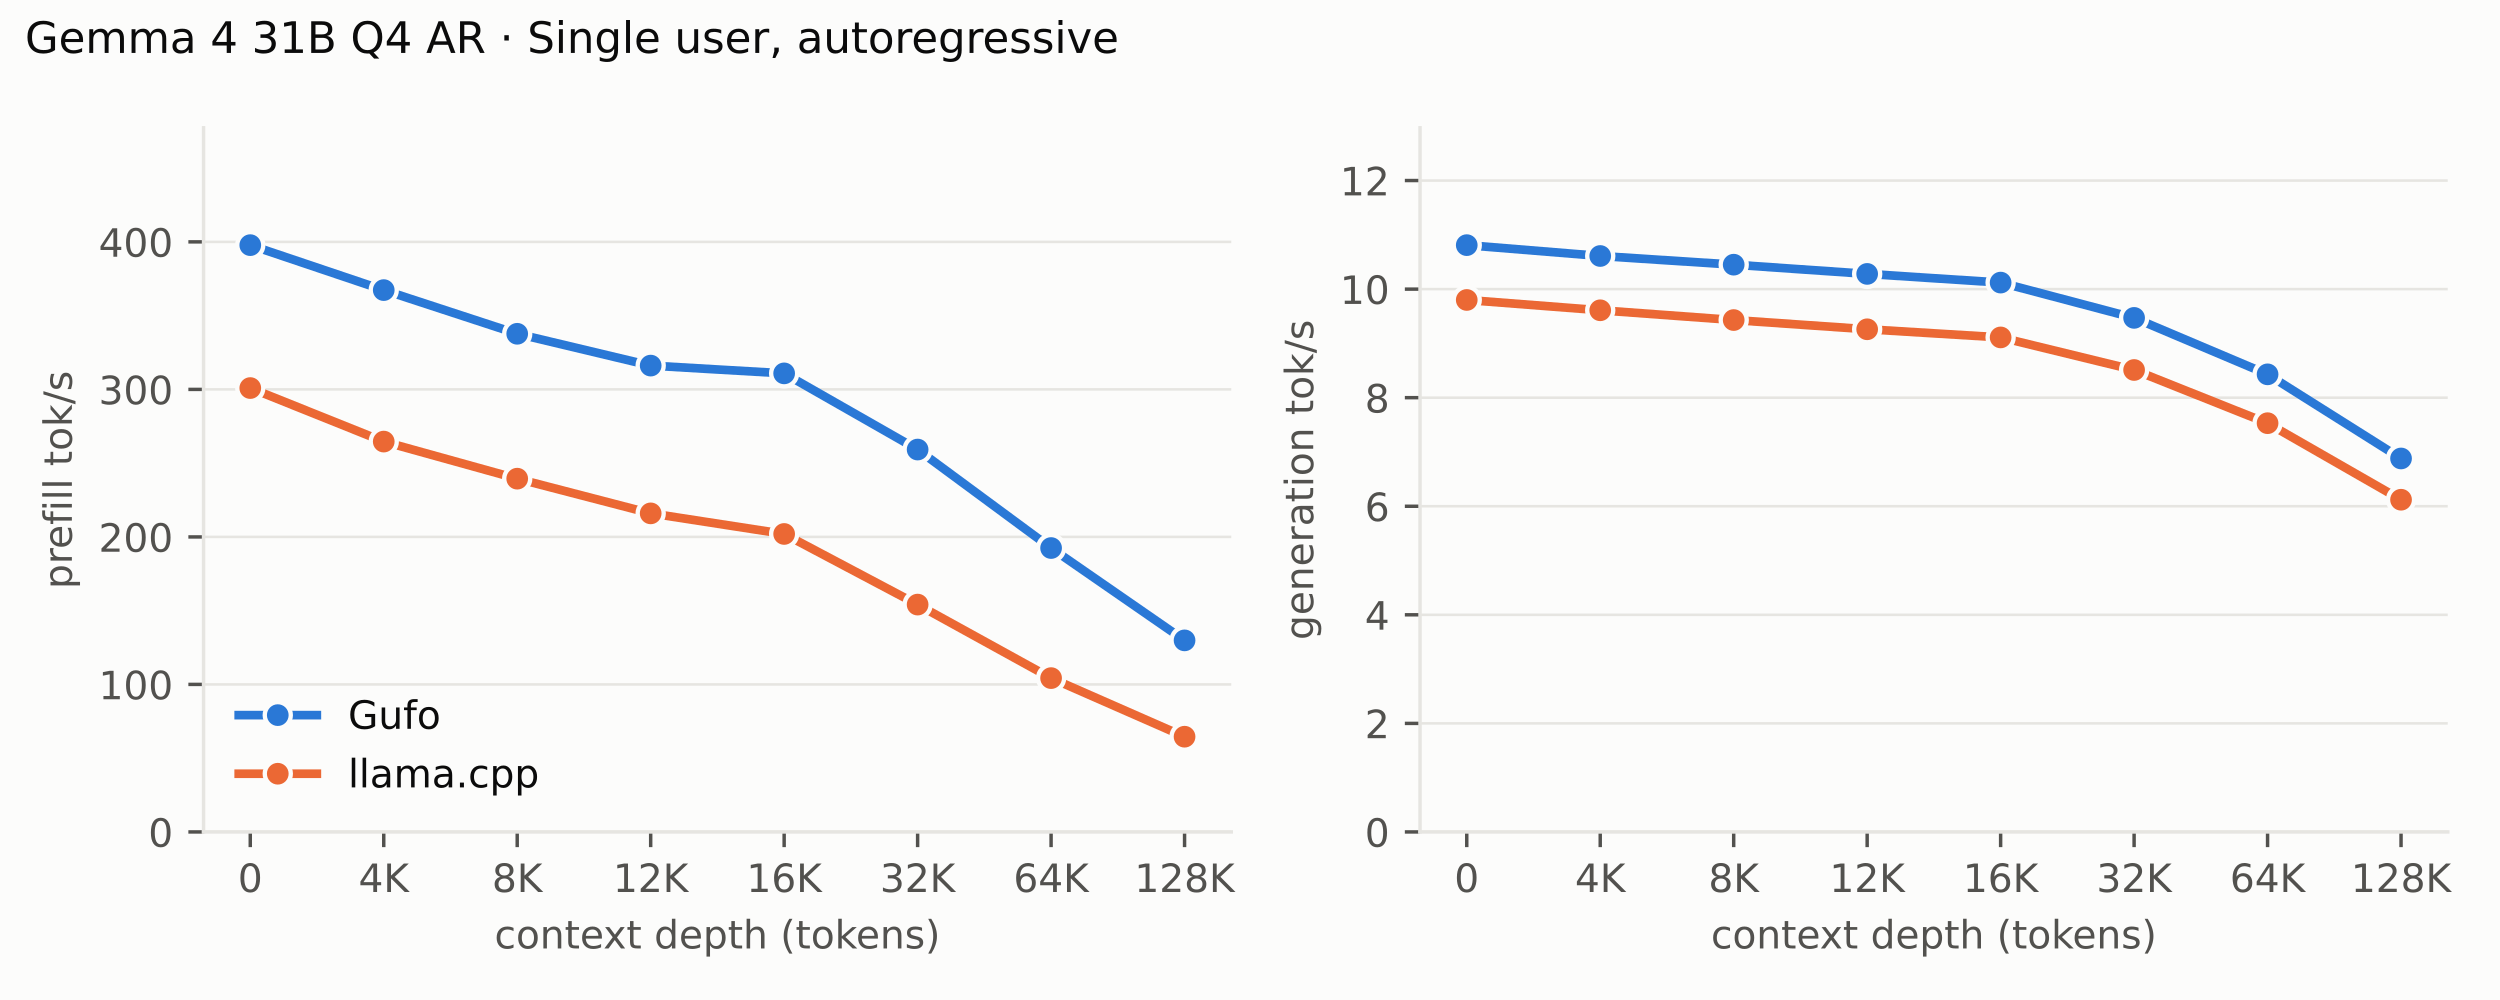
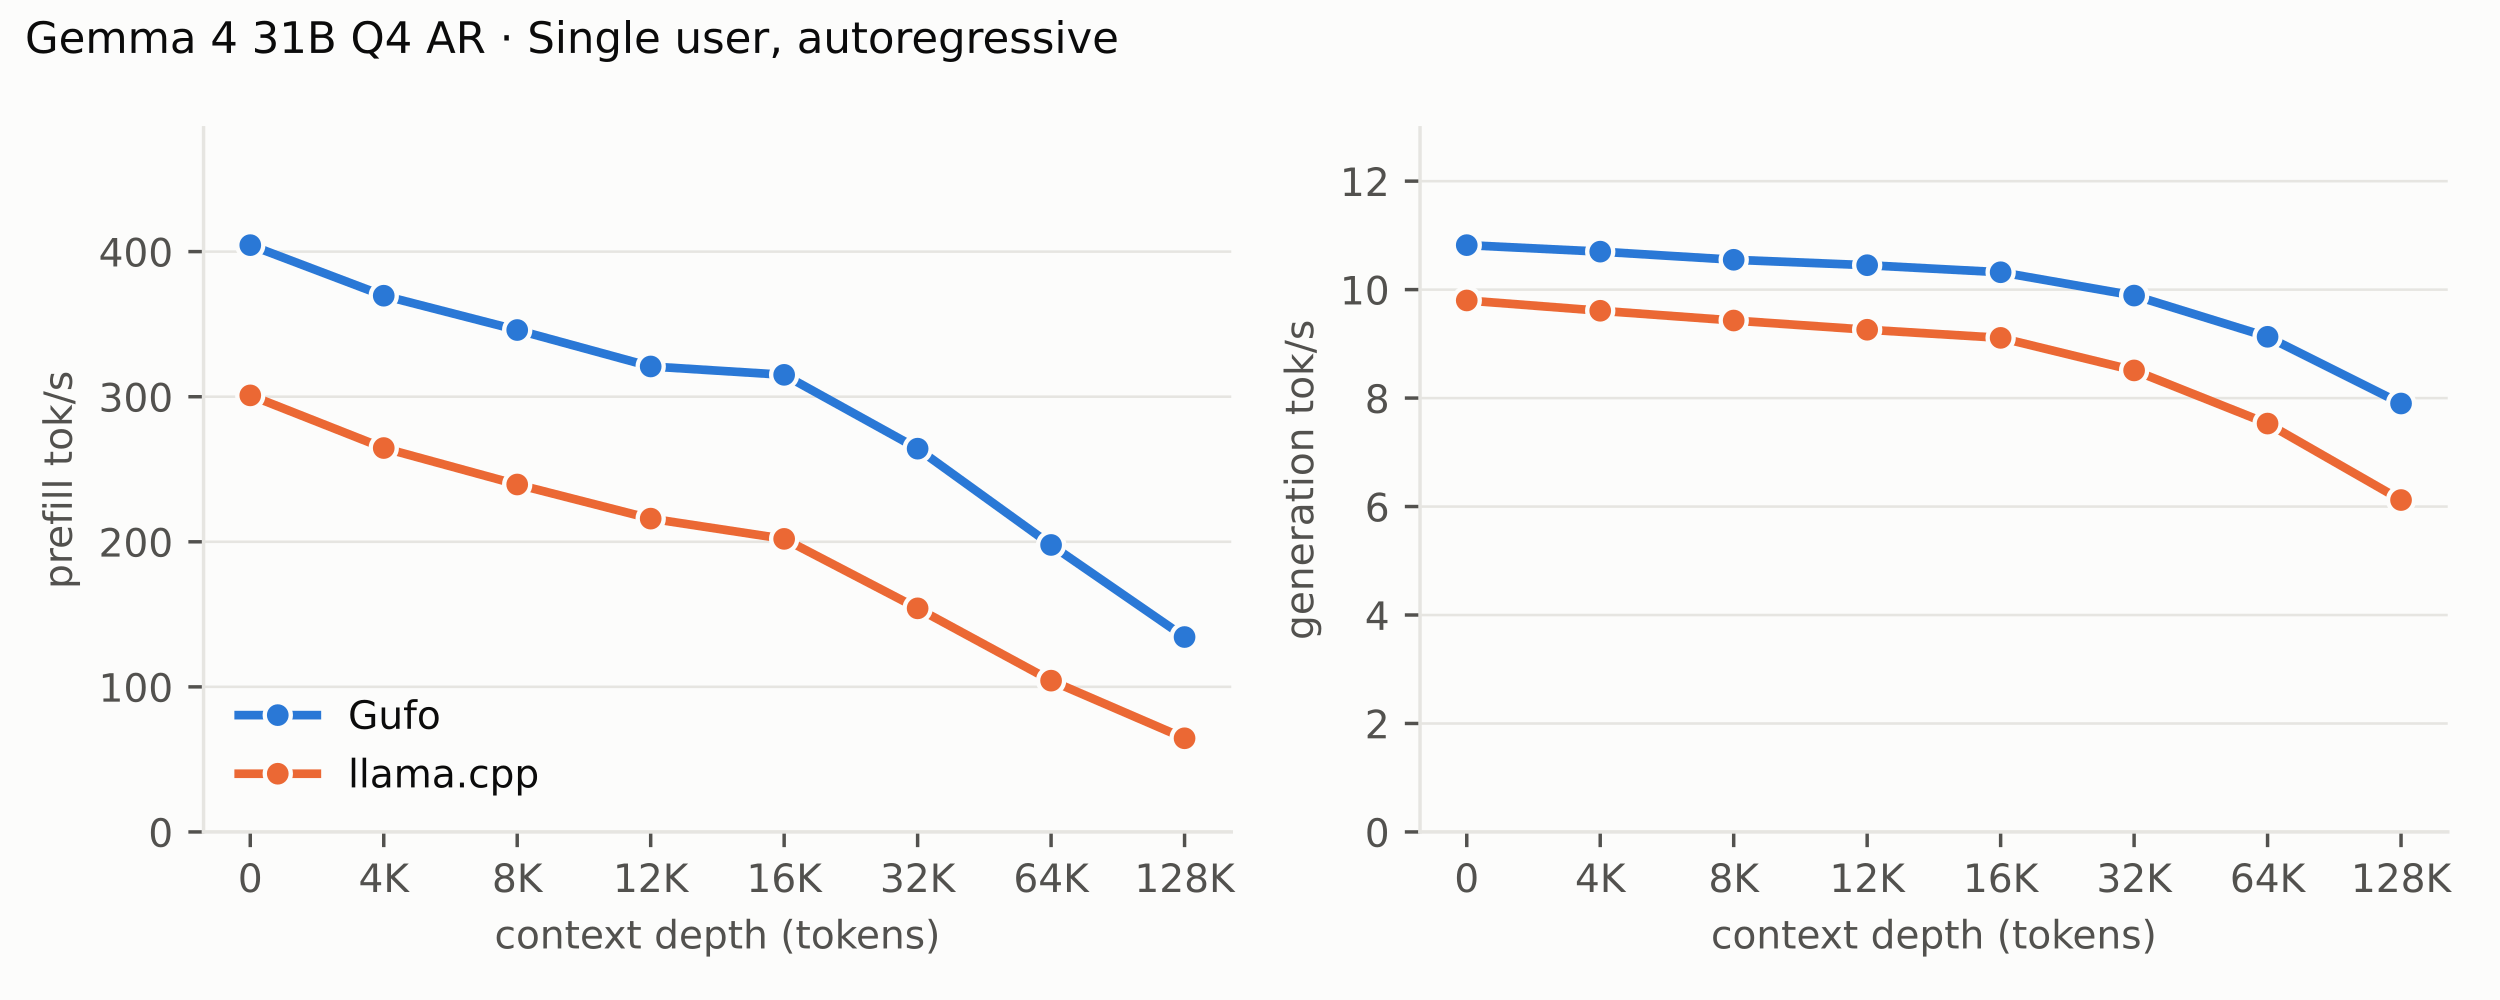
<svg xmlns="http://www.w3.org/2000/svg" xmlns:xlink="http://www.w3.org/1999/xlink" width="576pt" height="230.4pt" viewBox="0 0 576 230.4" version="1.1">
  <defs>
    <style type="text/css">*{stroke-linejoin: round; stroke-linecap: butt}</style>
  </defs>
  <g id="figure_1">
    <g id="patch_1">
      <path d="M 0 230.4 L 576 230.4 L 576 0 L 0 0 z " style="fill: #fcfcfb" />
    </g>
    <g id="axes_1">
      <g id="patch_2">
        <path d="M 46.899 191.679 L 283.686 191.679 L 283.686 29.441 L 46.899 29.441 z " style="fill: #fcfcfb" />
      </g>
      <g id="matplotlib.axis_1">
        <g id="xtick_1">
          <g id="line2d_1">
            <defs>
              <path id="m1ebf051f68" d="M 0 0 L 0 3.5 " style="stroke: #52514e; stroke-width: 0.8" />
            </defs>
            <g>
              <use xlink:href="#m1ebf051f68" x="57.662" y="191.679" style="fill: #52514e; stroke: #52514e; stroke-width: 0.8" />
            </g>
          </g>
          <g id="text_1">
            <text style="font-size: 9px; font-family: 'DejaVu Sans', 'Bitstream Vera Sans', 'Computer Modern Sans Serif', 'Lucida Grande', 'Verdana', 'Geneva', 'Lucid', 'Arial', 'Helvetica', 'Avant Garde', sans-serif; text-anchor: middle; fill: #52514e" x="57.662" y="205.517" transform="rotate(-0 57.66247 205.5172)">0</text>
          </g>
        </g>
        <g id="xtick_2">
          <g id="line2d_2">
            <g>
              <use xlink:href="#m1ebf051f68" x="88.414" y="191.679" style="fill: #52514e; stroke: #52514e; stroke-width: 0.8" />
            </g>
          </g>
          <g id="text_2">
            <text style="font-size: 9px; font-family: 'DejaVu Sans', 'Bitstream Vera Sans', 'Computer Modern Sans Serif', 'Lucida Grande', 'Verdana', 'Geneva', 'Lucid', 'Arial', 'Helvetica', 'Avant Garde', sans-serif; text-anchor: middle; fill: #52514e" x="88.414" y="205.517" transform="rotate(-0 88.41396 205.5172)">4K</text>
          </g>
        </g>
        <g id="xtick_3">
          <g id="line2d_3">
            <g>
              <use xlink:href="#m1ebf051f68" x="119.165" y="191.679" style="fill: #52514e; stroke: #52514e; stroke-width: 0.8" />
            </g>
          </g>
          <g id="text_3">
            <text style="font-size: 9px; font-family: 'DejaVu Sans', 'Bitstream Vera Sans', 'Computer Modern Sans Serif', 'Lucida Grande', 'Verdana', 'Geneva', 'Lucid', 'Arial', 'Helvetica', 'Avant Garde', sans-serif; text-anchor: middle; fill: #52514e" x="119.165" y="205.517" transform="rotate(-0 119.1654 205.5172)">8K</text>
          </g>
        </g>
        <g id="xtick_4">
          <g id="line2d_4">
            <g>
              <use xlink:href="#m1ebf051f68" x="149.917" y="191.679" style="fill: #52514e; stroke: #52514e; stroke-width: 0.8" />
            </g>
          </g>
          <g id="text_4">
            <text style="font-size: 9px; font-family: 'DejaVu Sans', 'Bitstream Vera Sans', 'Computer Modern Sans Serif', 'Lucida Grande', 'Verdana', 'Geneva', 'Lucid', 'Arial', 'Helvetica', 'Avant Garde', sans-serif; text-anchor: middle; fill: #52514e" x="149.917" y="205.517" transform="rotate(-0 149.9169 205.5172)">12K</text>
          </g>
        </g>
        <g id="xtick_5">
          <g id="line2d_5">
            <g>
              <use xlink:href="#m1ebf051f68" x="180.668" y="191.679" style="fill: #52514e; stroke: #52514e; stroke-width: 0.8" />
            </g>
          </g>
          <g id="text_5">
            <text style="font-size: 9px; font-family: 'DejaVu Sans', 'Bitstream Vera Sans', 'Computer Modern Sans Serif', 'Lucida Grande', 'Verdana', 'Geneva', 'Lucid', 'Arial', 'Helvetica', 'Avant Garde', sans-serif; text-anchor: middle; fill: #52514e" x="180.668" y="205.517" transform="rotate(-0 180.6684 205.5172)">16K</text>
          </g>
        </g>
        <g id="xtick_6">
          <g id="line2d_6">
            <g>
              <use xlink:href="#m1ebf051f68" x="211.42" y="191.679" style="fill: #52514e; stroke: #52514e; stroke-width: 0.8" />
            </g>
          </g>
          <g id="text_6">
            <text style="font-size: 9px; font-family: 'DejaVu Sans', 'Bitstream Vera Sans', 'Computer Modern Sans Serif', 'Lucida Grande', 'Verdana', 'Geneva', 'Lucid', 'Arial', 'Helvetica', 'Avant Garde', sans-serif; text-anchor: middle; fill: #52514e" x="211.42" y="205.517" transform="rotate(-0 211.4199 205.5172)">32K</text>
          </g>
        </g>
        <g id="xtick_7">
          <g id="line2d_7">
            <g>
              <use xlink:href="#m1ebf051f68" x="242.171" y="191.679" style="fill: #52514e; stroke: #52514e; stroke-width: 0.8" />
            </g>
          </g>
          <g id="text_7">
            <text style="font-size: 9px; font-family: 'DejaVu Sans', 'Bitstream Vera Sans', 'Computer Modern Sans Serif', 'Lucida Grande', 'Verdana', 'Geneva', 'Lucid', 'Arial', 'Helvetica', 'Avant Garde', sans-serif; text-anchor: middle; fill: #52514e" x="242.171" y="205.517" transform="rotate(-0 242.1714 205.5172)">64K</text>
          </g>
        </g>
        <g id="xtick_8">
          <g id="line2d_8">
            <g>
              <use xlink:href="#m1ebf051f68" x="272.923" y="191.679" style="fill: #52514e; stroke: #52514e; stroke-width: 0.8" />
            </g>
          </g>
          <g id="text_8">
            <text style="font-size: 9px; font-family: 'DejaVu Sans', 'Bitstream Vera Sans', 'Computer Modern Sans Serif', 'Lucida Grande', 'Verdana', 'Geneva', 'Lucid', 'Arial', 'Helvetica', 'Avant Garde', sans-serif; text-anchor: middle; fill: #52514e" x="272.923" y="205.517" transform="rotate(-0 272.9229 205.5172)">128K</text>
          </g>
        </g>
        <g id="text_9">
          <text style="font-size: 9px; font-family: 'DejaVu Sans', 'Bitstream Vera Sans', 'Computer Modern Sans Serif', 'Lucida Grande', 'Verdana', 'Geneva', 'Lucid', 'Arial', 'Helvetica', 'Avant Garde', sans-serif; text-anchor: middle; fill: #52514e" x="165.293" y="218.518" transform="rotate(-0 165.2927 218.5179)">context depth (tokens)</text>
        </g>
      </g>
      <g id="matplotlib.axis_2">
        <g id="ytick_1">
          <g id="line2d_9">
-             <path d="M 46.899 191.679 L 283.686 191.679 " clip-path="url(#pecd959836e)" style="fill: none; stroke: #e6e5e1; stroke-width: 0.6; stroke-linecap: square" />
+             <path d="M 46.899 191.679 L 283.686 191.679 " clip-path="url(#p87c462506b)" style="fill: none; stroke: #e6e5e1; stroke-width: 0.6; stroke-linecap: square" />
          </g>
          <g id="line2d_10">
            <defs>
              <path id="m680e5b1e24" d="M 0 0 L -3.5 0 " style="stroke: #52514e; stroke-width: 0.8" />
            </defs>
            <g>
              <use xlink:href="#m680e5b1e24" x="46.899" y="191.679" style="fill: #52514e; stroke: #52514e; stroke-width: 0.8" />
            </g>
          </g>
          <g id="text_10">
            <text style="font-size: 9px; font-family: 'DejaVu Sans', 'Bitstream Vera Sans', 'Computer Modern Sans Serif', 'Lucida Grande', 'Verdana', 'Geneva', 'Lucid', 'Arial', 'Helvetica', 'Avant Garde', sans-serif; text-anchor: end; fill: #52514e" x="39.899" y="195.098" transform="rotate(-0 39.89945 195.0982)">0</text>
          </g>
        </g>
        <g id="ytick_2">
          <g id="line2d_11">
-             <path d="M 46.899 157.692 L 283.686 157.692 " clip-path="url(#pecd959836e)" style="fill: none; stroke: #e6e5e1; stroke-width: 0.6; stroke-linecap: square" />
+             <path d="M 46.899 158.253 L 283.686 158.253 " clip-path="url(#p87c462506b)" style="fill: none; stroke: #e6e5e1; stroke-width: 0.6; stroke-linecap: square" />
          </g>
          <g id="line2d_12">
            <g>
-               <use xlink:href="#m680e5b1e24" x="46.899" y="157.692" style="fill: #52514e; stroke: #52514e; stroke-width: 0.8" />
+               <use xlink:href="#m680e5b1e24" x="46.899" y="158.253" style="fill: #52514e; stroke: #52514e; stroke-width: 0.8" />
            </g>
          </g>
          <g id="text_11">
-             <text style="font-size: 9px; font-family: 'DejaVu Sans', 'Bitstream Vera Sans', 'Computer Modern Sans Serif', 'Lucida Grande', 'Verdana', 'Geneva', 'Lucid', 'Arial', 'Helvetica', 'Avant Garde', sans-serif; text-anchor: end; fill: #52514e" x="39.899" y="161.111" transform="rotate(-0 39.89945 161.1108)">100</text>
+             <text style="font-size: 9px; font-family: 'DejaVu Sans', 'Bitstream Vera Sans', 'Computer Modern Sans Serif', 'Lucida Grande', 'Verdana', 'Geneva', 'Lucid', 'Arial', 'Helvetica', 'Avant Garde', sans-serif; text-anchor: end; fill: #52514e" x="39.899" y="161.672" transform="rotate(-0 39.89945 161.6721)">100</text>
          </g>
        </g>
        <g id="ytick_3">
          <g id="line2d_13">
-             <path d="M 46.899 123.704 L 283.686 123.704 " clip-path="url(#pecd959836e)" style="fill: none; stroke: #e6e5e1; stroke-width: 0.6; stroke-linecap: square" />
+             <path d="M 46.899 124.827 L 283.686 124.827 " clip-path="url(#p87c462506b)" style="fill: none; stroke: #e6e5e1; stroke-width: 0.6; stroke-linecap: square" />
          </g>
          <g id="line2d_14">
            <g>
-               <use xlink:href="#m680e5b1e24" x="46.899" y="123.704" style="fill: #52514e; stroke: #52514e; stroke-width: 0.8" />
+               <use xlink:href="#m680e5b1e24" x="46.899" y="124.827" style="fill: #52514e; stroke: #52514e; stroke-width: 0.8" />
            </g>
          </g>
          <g id="text_12">
-             <text style="font-size: 9px; font-family: 'DejaVu Sans', 'Bitstream Vera Sans', 'Computer Modern Sans Serif', 'Lucida Grande', 'Verdana', 'Geneva', 'Lucid', 'Arial', 'Helvetica', 'Avant Garde', sans-serif; text-anchor: end; fill: #52514e" x="39.899" y="127.123" transform="rotate(-0 39.89945 127.1233)">200</text>
+             <text style="font-size: 9px; font-family: 'DejaVu Sans', 'Bitstream Vera Sans', 'Computer Modern Sans Serif', 'Lucida Grande', 'Verdana', 'Geneva', 'Lucid', 'Arial', 'Helvetica', 'Avant Garde', sans-serif; text-anchor: end; fill: #52514e" x="39.899" y="128.246" transform="rotate(-0 39.89945 128.2459)">200</text>
          </g>
        </g>
        <g id="ytick_4">
          <g id="line2d_15">
-             <path d="M 46.899 89.717 L 283.686 89.717 " clip-path="url(#pecd959836e)" style="fill: none; stroke: #e6e5e1; stroke-width: 0.6; stroke-linecap: square" />
+             <path d="M 46.899 91.401 L 283.686 91.401 " clip-path="url(#p87c462506b)" style="fill: none; stroke: #e6e5e1; stroke-width: 0.6; stroke-linecap: square" />
          </g>
          <g id="line2d_16">
            <g>
-               <use xlink:href="#m680e5b1e24" x="46.899" y="89.717" style="fill: #52514e; stroke: #52514e; stroke-width: 0.8" />
+               <use xlink:href="#m680e5b1e24" x="46.899" y="91.401" style="fill: #52514e; stroke: #52514e; stroke-width: 0.8" />
            </g>
          </g>
          <g id="text_13">
-             <text style="font-size: 9px; font-family: 'DejaVu Sans', 'Bitstream Vera Sans', 'Computer Modern Sans Serif', 'Lucida Grande', 'Verdana', 'Geneva', 'Lucid', 'Arial', 'Helvetica', 'Avant Garde', sans-serif; text-anchor: end; fill: #52514e" x="39.899" y="93.136" transform="rotate(-0 39.89945 93.13583)">300</text>
+             <text style="font-size: 9px; font-family: 'DejaVu Sans', 'Bitstream Vera Sans', 'Computer Modern Sans Serif', 'Lucida Grande', 'Verdana', 'Geneva', 'Lucid', 'Arial', 'Helvetica', 'Avant Garde', sans-serif; text-anchor: end; fill: #52514e" x="39.899" y="94.82" transform="rotate(-0 39.89945 94.81978)">300</text>
          </g>
        </g>
        <g id="ytick_5">
          <g id="line2d_17">
-             <path d="M 46.899 55.729 L 283.686 55.729 " clip-path="url(#pecd959836e)" style="fill: none; stroke: #e6e5e1; stroke-width: 0.6; stroke-linecap: square" />
+             <path d="M 46.899 57.975 L 283.686 57.975 " clip-path="url(#p87c462506b)" style="fill: none; stroke: #e6e5e1; stroke-width: 0.6; stroke-linecap: square" />
          </g>
          <g id="line2d_18">
            <g>
-               <use xlink:href="#m680e5b1e24" x="46.899" y="55.729" style="fill: #52514e; stroke: #52514e; stroke-width: 0.8" />
+               <use xlink:href="#m680e5b1e24" x="46.899" y="57.975" style="fill: #52514e; stroke: #52514e; stroke-width: 0.8" />
            </g>
          </g>
          <g id="text_14">
-             <text style="font-size: 9px; font-family: 'DejaVu Sans', 'Bitstream Vera Sans', 'Computer Modern Sans Serif', 'Lucida Grande', 'Verdana', 'Geneva', 'Lucid', 'Arial', 'Helvetica', 'Avant Garde', sans-serif; text-anchor: end; fill: #52514e" x="39.899" y="59.148" transform="rotate(-0 39.89945 59.14836)">400</text>
+             <text style="font-size: 9px; font-family: 'DejaVu Sans', 'Bitstream Vera Sans', 'Computer Modern Sans Serif', 'Lucida Grande', 'Verdana', 'Geneva', 'Lucid', 'Arial', 'Helvetica', 'Avant Garde', sans-serif; text-anchor: end; fill: #52514e" x="39.899" y="61.394" transform="rotate(-0 39.89945 61.39363)">400</text>
          </g>
        </g>
        <g id="text_15">
          <text style="font-size: 9px; font-family: 'DejaVu Sans', 'Bitstream Vera Sans', 'Computer Modern Sans Serif', 'Lucida Grande', 'Verdana', 'Geneva', 'Lucid', 'Arial', 'Helvetica', 'Avant Garde', sans-serif; text-anchor: middle; fill: #52514e" x="16.559" y="110.56" transform="rotate(-90 16.55859 110.56)">prefill tok/s</text>
        </g>
      </g>
      <g id="line2d_19">
-         <path d="M 57.662 56.481 L 88.414 66.84 L 119.165 76.904 L 149.917 84.235 L 180.668 86.026 L 211.42 103.577 L 242.171 126.267 L 272.923 147.543 " clip-path="url(#pecd959836e)" style="fill: none; stroke: #2a78d6; stroke-width: 2; stroke-linecap: square" />
+         <path d="M 57.662 56.481 L 88.414 68.133 L 119.165 76.038 L 149.917 84.435 L 180.668 86.364 L 211.42 103.374 L 242.171 125.559 L 272.923 146.771 " clip-path="url(#p87c462506b)" style="fill: none; stroke: #2a78d6; stroke-width: 2; stroke-linecap: square" />
        <defs>
          <path id="m91930ba968" d="M 0 3 C 0.796 3 1.559 2.684 2.121 2.121 C 2.684 1.559 3 0.796 3 0 C 3 -0.796 2.684 -1.559 2.121 -2.121 C 1.559 -2.684 0.796 -3 0 -3 C -0.796 -3 -1.559 -2.684 -2.121 -2.121 C -2.684 -1.559 -3 -0.796 -3 0 C -3 0.796 -2.684 1.559 -2.121 2.121 C -1.559 2.684 -0.796 3 0 3 z " style="stroke: #fcfcfb" />
        </defs>
-         <g clip-path="url(#pecd959836e)">
+         <g clip-path="url(#p87c462506b)">
          <use xlink:href="#m91930ba968" x="57.662" y="56.481" style="fill: #2a78d6; stroke: #fcfcfb" />
-           <use xlink:href="#m91930ba968" x="88.414" y="66.84" style="fill: #2a78d6; stroke: #fcfcfb" />
-           <use xlink:href="#m91930ba968" x="119.165" y="76.904" style="fill: #2a78d6; stroke: #fcfcfb" />
-           <use xlink:href="#m91930ba968" x="149.917" y="84.235" style="fill: #2a78d6; stroke: #fcfcfb" />
-           <use xlink:href="#m91930ba968" x="180.668" y="86.026" style="fill: #2a78d6; stroke: #fcfcfb" />
-           <use xlink:href="#m91930ba968" x="211.42" y="103.577" style="fill: #2a78d6; stroke: #fcfcfb" />
-           <use xlink:href="#m91930ba968" x="242.171" y="126.267" style="fill: #2a78d6; stroke: #fcfcfb" />
-           <use xlink:href="#m91930ba968" x="272.923" y="147.543" style="fill: #2a78d6; stroke: #fcfcfb" />
+           <use xlink:href="#m91930ba968" x="88.414" y="68.133" style="fill: #2a78d6; stroke: #fcfcfb" />
+           <use xlink:href="#m91930ba968" x="119.165" y="76.038" style="fill: #2a78d6; stroke: #fcfcfb" />
+           <use xlink:href="#m91930ba968" x="149.917" y="84.435" style="fill: #2a78d6; stroke: #fcfcfb" />
+           <use xlink:href="#m91930ba968" x="180.668" y="86.364" style="fill: #2a78d6; stroke: #fcfcfb" />
+           <use xlink:href="#m91930ba968" x="211.42" y="103.374" style="fill: #2a78d6; stroke: #fcfcfb" />
+           <use xlink:href="#m91930ba968" x="242.171" y="125.559" style="fill: #2a78d6; stroke: #fcfcfb" />
+           <use xlink:href="#m91930ba968" x="272.923" y="146.771" style="fill: #2a78d6; stroke: #fcfcfb" />
        </g>
      </g>
      <g id="line2d_20">
-         <path d="M 57.662 89.408 L 88.414 101.742 L 119.165 110.286 L 149.917 118.28 L 180.668 123.025 L 211.42 139.298 L 242.171 156.237 L 272.923 169.737 " clip-path="url(#pecd959836e)" style="fill: none; stroke: #eb6834; stroke-width: 2; stroke-linecap: square" />
+         <path d="M 57.662 91.097 L 88.414 103.227 L 119.165 111.63 L 149.917 119.492 L 180.668 124.158 L 211.42 140.163 L 242.171 156.823 L 272.923 170.099 " clip-path="url(#p87c462506b)" style="fill: none; stroke: #eb6834; stroke-width: 2; stroke-linecap: square" />
        <defs>
          <path id="ma0614988b8" d="M 0 3 C 0.796 3 1.559 2.684 2.121 2.121 C 2.684 1.559 3 0.796 3 0 C 3 -0.796 2.684 -1.559 2.121 -2.121 C 1.559 -2.684 0.796 -3 0 -3 C -0.796 -3 -1.559 -2.684 -2.121 -2.121 C -2.684 -1.559 -3 -0.796 -3 0 C -3 0.796 -2.684 1.559 -2.121 2.121 C -1.559 2.684 -0.796 3 0 3 z " style="stroke: #fcfcfb" />
        </defs>
-         <g clip-path="url(#pecd959836e)">
-           <use xlink:href="#ma0614988b8" x="57.662" y="89.408" style="fill: #eb6834; stroke: #fcfcfb" />
-           <use xlink:href="#ma0614988b8" x="88.414" y="101.742" style="fill: #eb6834; stroke: #fcfcfb" />
-           <use xlink:href="#ma0614988b8" x="119.165" y="110.286" style="fill: #eb6834; stroke: #fcfcfb" />
-           <use xlink:href="#ma0614988b8" x="149.917" y="118.28" style="fill: #eb6834; stroke: #fcfcfb" />
-           <use xlink:href="#ma0614988b8" x="180.668" y="123.025" style="fill: #eb6834; stroke: #fcfcfb" />
-           <use xlink:href="#ma0614988b8" x="211.42" y="139.298" style="fill: #eb6834; stroke: #fcfcfb" />
-           <use xlink:href="#ma0614988b8" x="242.171" y="156.237" style="fill: #eb6834; stroke: #fcfcfb" />
-           <use xlink:href="#ma0614988b8" x="272.923" y="169.737" style="fill: #eb6834; stroke: #fcfcfb" />
+         <g clip-path="url(#p87c462506b)">
+           <use xlink:href="#ma0614988b8" x="57.662" y="91.097" style="fill: #eb6834; stroke: #fcfcfb" />
+           <use xlink:href="#ma0614988b8" x="88.414" y="103.227" style="fill: #eb6834; stroke: #fcfcfb" />
+           <use xlink:href="#ma0614988b8" x="119.165" y="111.63" style="fill: #eb6834; stroke: #fcfcfb" />
+           <use xlink:href="#ma0614988b8" x="149.917" y="119.492" style="fill: #eb6834; stroke: #fcfcfb" />
+           <use xlink:href="#ma0614988b8" x="180.668" y="124.158" style="fill: #eb6834; stroke: #fcfcfb" />
+           <use xlink:href="#ma0614988b8" x="211.42" y="140.163" style="fill: #eb6834; stroke: #fcfcfb" />
+           <use xlink:href="#ma0614988b8" x="242.171" y="156.823" style="fill: #eb6834; stroke: #fcfcfb" />
+           <use xlink:href="#ma0614988b8" x="272.923" y="170.099" style="fill: #eb6834; stroke: #fcfcfb" />
        </g>
      </g>
      <g id="patch_3">
        <path d="M 46.899 191.679 L 46.899 29.441 " style="fill: none; stroke: #e6e5e1; stroke-width: 0.8; stroke-linejoin: miter; stroke-linecap: square" />
      </g>
      <g id="patch_4">
        <path d="M 46.899 191.679 L 283.686 191.679 " style="fill: none; stroke: #e6e5e1; stroke-width: 0.8; stroke-linejoin: miter; stroke-linecap: square" />
      </g>
      <g id="legend_1">
        <g id="line2d_21">
          <path d="M 54.999 164.766 L 63.999 164.766 L 72.999 164.766 " style="fill: none; stroke: #2a78d6; stroke-width: 2; stroke-linecap: square" />
          <g>
            <use xlink:href="#m91930ba968" x="63.999" y="164.766" style="fill: #2a78d6; stroke: #fcfcfb" />
          </g>
        </g>
        <g id="text_16">
          <text style="font-size: 9px; font-family: 'DejaVu Sans', 'Bitstream Vera Sans', 'Computer Modern Sans Serif', 'Lucida Grande', 'Verdana', 'Geneva', 'Lucid', 'Arial', 'Helvetica', 'Avant Garde', sans-serif; text-anchor: start; fill: #0b0b0b" x="80.199" y="167.916" transform="rotate(-0 80.19945 167.9165)">Gufo</text>
        </g>
        <g id="line2d_22">
          <path d="M 54.999 178.267 L 63.999 178.267 L 72.999 178.267 " style="fill: none; stroke: #eb6834; stroke-width: 2; stroke-linecap: square" />
          <g>
            <use xlink:href="#ma0614988b8" x="63.999" y="178.267" style="fill: #eb6834; stroke: #fcfcfb" />
          </g>
        </g>
        <g id="text_17">
          <text style="font-size: 9px; font-family: 'DejaVu Sans', 'Bitstream Vera Sans', 'Computer Modern Sans Serif', 'Lucida Grande', 'Verdana', 'Geneva', 'Lucid', 'Arial', 'Helvetica', 'Avant Garde', sans-serif; text-anchor: start; fill: #0b0b0b" x="80.199" y="181.417" transform="rotate(-0 80.19945 181.4172)">llama.cpp</text>
        </g>
      </g>
    </g>
    <g id="axes_2">
      <g id="patch_5">
        <path d="M 327.176 191.679 L 563.963 191.679 L 563.963 29.441 L 327.176 29.441 z " style="fill: #fcfcfb" />
      </g>
      <g id="matplotlib.axis_3">
        <g id="xtick_9">
          <g id="line2d_23">
            <g>
              <use xlink:href="#m1ebf051f68" x="337.939" y="191.679" style="fill: #52514e; stroke: #52514e; stroke-width: 0.8" />
            </g>
          </g>
          <g id="text_18">
            <text style="font-size: 9px; font-family: 'DejaVu Sans', 'Bitstream Vera Sans', 'Computer Modern Sans Serif', 'Lucida Grande', 'Verdana', 'Geneva', 'Lucid', 'Arial', 'Helvetica', 'Avant Garde', sans-serif; text-anchor: middle; fill: #52514e" x="337.939" y="205.517" transform="rotate(-0 337.9393 205.5172)">0</text>
          </g>
        </g>
        <g id="xtick_10">
          <g id="line2d_24">
            <g>
              <use xlink:href="#m1ebf051f68" x="368.691" y="191.679" style="fill: #52514e; stroke: #52514e; stroke-width: 0.8" />
            </g>
          </g>
          <g id="text_19">
            <text style="font-size: 9px; font-family: 'DejaVu Sans', 'Bitstream Vera Sans', 'Computer Modern Sans Serif', 'Lucida Grande', 'Verdana', 'Geneva', 'Lucid', 'Arial', 'Helvetica', 'Avant Garde', sans-serif; text-anchor: middle; fill: #52514e" x="368.691" y="205.517" transform="rotate(-0 368.6908 205.5172)">4K</text>
          </g>
        </g>
        <g id="xtick_11">
          <g id="line2d_25">
            <g>
              <use xlink:href="#m1ebf051f68" x="399.442" y="191.679" style="fill: #52514e; stroke: #52514e; stroke-width: 0.8" />
            </g>
          </g>
          <g id="text_20">
            <text style="font-size: 9px; font-family: 'DejaVu Sans', 'Bitstream Vera Sans', 'Computer Modern Sans Serif', 'Lucida Grande', 'Verdana', 'Geneva', 'Lucid', 'Arial', 'Helvetica', 'Avant Garde', sans-serif; text-anchor: middle; fill: #52514e" x="399.442" y="205.517" transform="rotate(-0 399.4423 205.5172)">8K</text>
          </g>
        </g>
        <g id="xtick_12">
          <g id="line2d_26">
            <g>
              <use xlink:href="#m1ebf051f68" x="430.194" y="191.679" style="fill: #52514e; stroke: #52514e; stroke-width: 0.8" />
            </g>
          </g>
          <g id="text_21">
            <text style="font-size: 9px; font-family: 'DejaVu Sans', 'Bitstream Vera Sans', 'Computer Modern Sans Serif', 'Lucida Grande', 'Verdana', 'Geneva', 'Lucid', 'Arial', 'Helvetica', 'Avant Garde', sans-serif; text-anchor: middle; fill: #52514e" x="430.194" y="205.517" transform="rotate(-0 430.1938 205.5172)">12K</text>
          </g>
        </g>
        <g id="xtick_13">
          <g id="line2d_27">
            <g>
              <use xlink:href="#m1ebf051f68" x="460.945" y="191.679" style="fill: #52514e; stroke: #52514e; stroke-width: 0.8" />
            </g>
          </g>
          <g id="text_22">
            <text style="font-size: 9px; font-family: 'DejaVu Sans', 'Bitstream Vera Sans', 'Computer Modern Sans Serif', 'Lucida Grande', 'Verdana', 'Geneva', 'Lucid', 'Arial', 'Helvetica', 'Avant Garde', sans-serif; text-anchor: middle; fill: #52514e" x="460.945" y="205.517" transform="rotate(-0 460.9453 205.5172)">16K</text>
          </g>
        </g>
        <g id="xtick_14">
          <g id="line2d_28">
            <g>
              <use xlink:href="#m1ebf051f68" x="491.697" y="191.679" style="fill: #52514e; stroke: #52514e; stroke-width: 0.8" />
            </g>
          </g>
          <g id="text_23">
            <text style="font-size: 9px; font-family: 'DejaVu Sans', 'Bitstream Vera Sans', 'Computer Modern Sans Serif', 'Lucida Grande', 'Verdana', 'Geneva', 'Lucid', 'Arial', 'Helvetica', 'Avant Garde', sans-serif; text-anchor: middle; fill: #52514e" x="491.697" y="205.517" transform="rotate(-0 491.6968 205.5172)">32K</text>
          </g>
        </g>
        <g id="xtick_15">
          <g id="line2d_29">
            <g>
              <use xlink:href="#m1ebf051f68" x="522.448" y="191.679" style="fill: #52514e; stroke: #52514e; stroke-width: 0.8" />
            </g>
          </g>
          <g id="text_24">
            <text style="font-size: 9px; font-family: 'DejaVu Sans', 'Bitstream Vera Sans', 'Computer Modern Sans Serif', 'Lucida Grande', 'Verdana', 'Geneva', 'Lucid', 'Arial', 'Helvetica', 'Avant Garde', sans-serif; text-anchor: middle; fill: #52514e" x="522.448" y="205.517" transform="rotate(-0 522.4482 205.5172)">64K</text>
          </g>
        </g>
        <g id="xtick_16">
          <g id="line2d_30">
            <g>
              <use xlink:href="#m1ebf051f68" x="553.2" y="191.679" style="fill: #52514e; stroke: #52514e; stroke-width: 0.8" />
            </g>
          </g>
          <g id="text_25">
            <text style="font-size: 9px; font-family: 'DejaVu Sans', 'Bitstream Vera Sans', 'Computer Modern Sans Serif', 'Lucida Grande', 'Verdana', 'Geneva', 'Lucid', 'Arial', 'Helvetica', 'Avant Garde', sans-serif; text-anchor: middle; fill: #52514e" x="553.2" y="205.517" transform="rotate(-0 553.1997 205.5172)">128K</text>
          </g>
        </g>
        <g id="text_26">
          <text style="font-size: 9px; font-family: 'DejaVu Sans', 'Bitstream Vera Sans', 'Computer Modern Sans Serif', 'Lucida Grande', 'Verdana', 'Geneva', 'Lucid', 'Arial', 'Helvetica', 'Avant Garde', sans-serif; text-anchor: middle; fill: #52514e" x="445.57" y="218.518" transform="rotate(-0 445.5695 218.5179)">context depth (tokens)</text>
        </g>
      </g>
      <g id="matplotlib.axis_4">
        <g id="ytick_6">
          <g id="line2d_31">
-             <path d="M 327.176 191.679 L 563.963 191.679 " clip-path="url(#pd79d8cccfb)" style="fill: none; stroke: #e6e5e1; stroke-width: 0.6; stroke-linecap: square" />
+             <path d="M 327.176 191.679 L 563.963 191.679 " clip-path="url(#p246d7d846c)" style="fill: none; stroke: #e6e5e1; stroke-width: 0.6; stroke-linecap: square" />
          </g>
          <g id="line2d_32">
            <g>
              <use xlink:href="#m680e5b1e24" x="327.176" y="191.679" style="fill: #52514e; stroke: #52514e; stroke-width: 0.8" />
            </g>
          </g>
          <g id="text_27">
            <text style="font-size: 9px; font-family: 'DejaVu Sans', 'Bitstream Vera Sans', 'Computer Modern Sans Serif', 'Lucida Grande', 'Verdana', 'Geneva', 'Lucid', 'Arial', 'Helvetica', 'Avant Garde', sans-serif; text-anchor: end; fill: #52514e" x="320.176" y="195.098" transform="rotate(-0 320.1763 195.0982)">0</text>
          </g>
        </g>
        <g id="ytick_7">
          <g id="line2d_33">
-             <path d="M 327.176 166.666 L 563.963 166.666 " clip-path="url(#pd79d8cccfb)" style="fill: none; stroke: #e6e5e1; stroke-width: 0.6; stroke-linecap: square" />
+             <path d="M 327.176 166.689 L 563.963 166.689 " clip-path="url(#p246d7d846c)" style="fill: none; stroke: #e6e5e1; stroke-width: 0.6; stroke-linecap: square" />
          </g>
          <g id="line2d_34">
            <g>
-               <use xlink:href="#m680e5b1e24" x="327.176" y="166.666" style="fill: #52514e; stroke: #52514e; stroke-width: 0.8" />
+               <use xlink:href="#m680e5b1e24" x="327.176" y="166.689" style="fill: #52514e; stroke: #52514e; stroke-width: 0.8" />
            </g>
          </g>
          <g id="text_28">
-             <text style="font-size: 9px; font-family: 'DejaVu Sans', 'Bitstream Vera Sans', 'Computer Modern Sans Serif', 'Lucida Grande', 'Verdana', 'Geneva', 'Lucid', 'Arial', 'Helvetica', 'Avant Garde', sans-serif; text-anchor: end; fill: #52514e" x="320.176" y="170.085" transform="rotate(-0 320.1763 170.0846)">2</text>
+             <text style="font-size: 9px; font-family: 'DejaVu Sans', 'Bitstream Vera Sans', 'Computer Modern Sans Serif', 'Lucida Grande', 'Verdana', 'Geneva', 'Lucid', 'Arial', 'Helvetica', 'Avant Garde', sans-serif; text-anchor: end; fill: #52514e" x="320.176" y="170.108" transform="rotate(-0 320.1763 170.1077)">2</text>
          </g>
        </g>
        <g id="ytick_8">
          <g id="line2d_35">
-             <path d="M 327.176 141.652 L 563.963 141.652 " clip-path="url(#pd79d8cccfb)" style="fill: none; stroke: #e6e5e1; stroke-width: 0.6; stroke-linecap: square" />
+             <path d="M 327.176 141.698 L 563.963 141.698 " clip-path="url(#p246d7d846c)" style="fill: none; stroke: #e6e5e1; stroke-width: 0.6; stroke-linecap: square" />
          </g>
          <g id="line2d_36">
            <g>
-               <use xlink:href="#m680e5b1e24" x="327.176" y="141.652" style="fill: #52514e; stroke: #52514e; stroke-width: 0.8" />
+               <use xlink:href="#m680e5b1e24" x="327.176" y="141.698" style="fill: #52514e; stroke: #52514e; stroke-width: 0.8" />
            </g>
          </g>
          <g id="text_29">
-             <text style="font-size: 9px; font-family: 'DejaVu Sans', 'Bitstream Vera Sans', 'Computer Modern Sans Serif', 'Lucida Grande', 'Verdana', 'Geneva', 'Lucid', 'Arial', 'Helvetica', 'Avant Garde', sans-serif; text-anchor: end; fill: #52514e" x="320.176" y="145.071" transform="rotate(-0 320.1763 145.0709)">4</text>
+             <text style="font-size: 9px; font-family: 'DejaVu Sans', 'Bitstream Vera Sans', 'Computer Modern Sans Serif', 'Lucida Grande', 'Verdana', 'Geneva', 'Lucid', 'Arial', 'Helvetica', 'Avant Garde', sans-serif; text-anchor: end; fill: #52514e" x="320.176" y="145.117" transform="rotate(-0 320.1763 145.1172)">4</text>
          </g>
        </g>
        <g id="ytick_9">
          <g id="line2d_37">
-             <path d="M 327.176 116.638 L 563.963 116.638 " clip-path="url(#pd79d8cccfb)" style="fill: none; stroke: #e6e5e1; stroke-width: 0.6; stroke-linecap: square" />
+             <path d="M 327.176 116.708 L 563.963 116.708 " clip-path="url(#p246d7d846c)" style="fill: none; stroke: #e6e5e1; stroke-width: 0.6; stroke-linecap: square" />
          </g>
          <g id="line2d_38">
            <g>
-               <use xlink:href="#m680e5b1e24" x="327.176" y="116.638" style="fill: #52514e; stroke: #52514e; stroke-width: 0.8" />
+               <use xlink:href="#m680e5b1e24" x="327.176" y="116.708" style="fill: #52514e; stroke: #52514e; stroke-width: 0.8" />
            </g>
          </g>
          <g id="text_30">
-             <text style="font-size: 9px; font-family: 'DejaVu Sans', 'Bitstream Vera Sans', 'Computer Modern Sans Serif', 'Lucida Grande', 'Verdana', 'Geneva', 'Lucid', 'Arial', 'Helvetica', 'Avant Garde', sans-serif; text-anchor: end; fill: #52514e" x="320.176" y="120.057" transform="rotate(-0 320.1763 120.0573)">6</text>
+             <text style="font-size: 9px; font-family: 'DejaVu Sans', 'Bitstream Vera Sans', 'Computer Modern Sans Serif', 'Lucida Grande', 'Verdana', 'Geneva', 'Lucid', 'Arial', 'Helvetica', 'Avant Garde', sans-serif; text-anchor: end; fill: #52514e" x="320.176" y="120.127" transform="rotate(-0 320.1763 120.1267)">6</text>
          </g>
        </g>
        <g id="ytick_10">
          <g id="line2d_39">
-             <path d="M 327.176 91.625 L 563.963 91.625 " clip-path="url(#pd79d8cccfb)" style="fill: none; stroke: #e6e5e1; stroke-width: 0.6; stroke-linecap: square" />
+             <path d="M 327.176 91.717 L 563.963 91.717 " clip-path="url(#p246d7d846c)" style="fill: none; stroke: #e6e5e1; stroke-width: 0.6; stroke-linecap: square" />
          </g>
          <g id="line2d_40">
            <g>
-               <use xlink:href="#m680e5b1e24" x="327.176" y="91.625" style="fill: #52514e; stroke: #52514e; stroke-width: 0.8" />
+               <use xlink:href="#m680e5b1e24" x="327.176" y="91.717" style="fill: #52514e; stroke: #52514e; stroke-width: 0.8" />
            </g>
          </g>
          <g id="text_31">
-             <text style="font-size: 9px; font-family: 'DejaVu Sans', 'Bitstream Vera Sans', 'Computer Modern Sans Serif', 'Lucida Grande', 'Verdana', 'Geneva', 'Lucid', 'Arial', 'Helvetica', 'Avant Garde', sans-serif; text-anchor: end; fill: #52514e" x="320.176" y="95.044" transform="rotate(-0 320.1763 95.04365)">8</text>
+             <text style="font-size: 9px; font-family: 'DejaVu Sans', 'Bitstream Vera Sans', 'Computer Modern Sans Serif', 'Lucida Grande', 'Verdana', 'Geneva', 'Lucid', 'Arial', 'Helvetica', 'Avant Garde', sans-serif; text-anchor: end; fill: #52514e" x="320.176" y="95.136" transform="rotate(-0 320.1763 95.13613)">8</text>
          </g>
        </g>
        <g id="ytick_11">
          <g id="line2d_41">
-             <path d="M 327.176 66.611 L 563.963 66.611 " clip-path="url(#pd79d8cccfb)" style="fill: none; stroke: #e6e5e1; stroke-width: 0.6; stroke-linecap: square" />
+             <path d="M 327.176 66.727 L 563.963 66.727 " clip-path="url(#p246d7d846c)" style="fill: none; stroke: #e6e5e1; stroke-width: 0.6; stroke-linecap: square" />
          </g>
          <g id="line2d_42">
            <g>
-               <use xlink:href="#m680e5b1e24" x="327.176" y="66.611" style="fill: #52514e; stroke: #52514e; stroke-width: 0.8" />
+               <use xlink:href="#m680e5b1e24" x="327.176" y="66.727" style="fill: #52514e; stroke: #52514e; stroke-width: 0.8" />
            </g>
          </g>
          <g id="text_32">
-             <text style="font-size: 9px; font-family: 'DejaVu Sans', 'Bitstream Vera Sans', 'Computer Modern Sans Serif', 'Lucida Grande', 'Verdana', 'Geneva', 'Lucid', 'Arial', 'Helvetica', 'Avant Garde', sans-serif; text-anchor: end; fill: #52514e" x="320.176" y="70.03" transform="rotate(-0 320.1763 70.03001)">10</text>
+             <text style="font-size: 9px; font-family: 'DejaVu Sans', 'Bitstream Vera Sans', 'Computer Modern Sans Serif', 'Lucida Grande', 'Verdana', 'Geneva', 'Lucid', 'Arial', 'Helvetica', 'Avant Garde', sans-serif; text-anchor: end; fill: #52514e" x="320.176" y="70.146" transform="rotate(-0 320.1763 70.1456)">10</text>
          </g>
        </g>
        <g id="ytick_12">
          <g id="line2d_43">
-             <path d="M 327.176 41.597 L 563.963 41.597 " clip-path="url(#pd79d8cccfb)" style="fill: none; stroke: #e6e5e1; stroke-width: 0.6; stroke-linecap: square" />
+             <path d="M 327.176 41.736 L 563.963 41.736 " clip-path="url(#p246d7d846c)" style="fill: none; stroke: #e6e5e1; stroke-width: 0.6; stroke-linecap: square" />
          </g>
          <g id="line2d_44">
            <g>
-               <use xlink:href="#m680e5b1e24" x="327.176" y="41.597" style="fill: #52514e; stroke: #52514e; stroke-width: 0.8" />
+               <use xlink:href="#m680e5b1e24" x="327.176" y="41.736" style="fill: #52514e; stroke: #52514e; stroke-width: 0.8" />
            </g>
          </g>
          <g id="text_33">
-             <text style="font-size: 9px; font-family: 'DejaVu Sans', 'Bitstream Vera Sans', 'Computer Modern Sans Serif', 'Lucida Grande', 'Verdana', 'Geneva', 'Lucid', 'Arial', 'Helvetica', 'Avant Garde', sans-serif; text-anchor: end; fill: #52514e" x="320.176" y="45.016" transform="rotate(-0 320.1763 45.01636)">12</text>
+             <text style="font-size: 9px; font-family: 'DejaVu Sans', 'Bitstream Vera Sans', 'Computer Modern Sans Serif', 'Lucida Grande', 'Verdana', 'Geneva', 'Lucid', 'Arial', 'Helvetica', 'Avant Garde', sans-serif; text-anchor: end; fill: #52514e" x="320.176" y="45.155" transform="rotate(-0 320.1763 45.15507)">12</text>
          </g>
        </g>
        <g id="text_34">
          <text style="font-size: 9px; font-family: 'DejaVu Sans', 'Bitstream Vera Sans', 'Computer Modern Sans Serif', 'Lucida Grande', 'Verdana', 'Geneva', 'Lucid', 'Arial', 'Helvetica', 'Avant Garde', sans-serif; text-anchor: middle; fill: #52514e" x="302.562" y="110.56" transform="rotate(-90 302.5617 110.56)">generation tok/s</text>
        </g>
      </g>
      <g id="line2d_45">
-         <path d="M 337.939 56.481 L 368.691 58.982 L 399.442 60.983 L 430.194 63.109 L 460.945 65.11 L 491.697 73.24 L 522.448 86.247 L 553.2 105.632 " clip-path="url(#pd79d8cccfb)" style="fill: none; stroke: #2a78d6; stroke-width: 2; stroke-linecap: square" />
-         <g clip-path="url(#pd79d8cccfb)">
+         <path d="M 337.939 56.481 L 368.691 57.98 L 399.442 59.854 L 430.194 61.104 L 460.945 62.728 L 491.697 68.101 L 522.448 77.598 L 553.2 92.967 " clip-path="url(#p246d7d846c)" style="fill: none; stroke: #2a78d6; stroke-width: 2; stroke-linecap: square" />
+         <g clip-path="url(#p246d7d846c)">
          <use xlink:href="#m91930ba968" x="337.939" y="56.481" style="fill: #2a78d6; stroke: #fcfcfb" />
-           <use xlink:href="#m91930ba968" x="368.691" y="58.982" style="fill: #2a78d6; stroke: #fcfcfb" />
-           <use xlink:href="#m91930ba968" x="399.442" y="60.983" style="fill: #2a78d6; stroke: #fcfcfb" />
-           <use xlink:href="#m91930ba968" x="430.194" y="63.109" style="fill: #2a78d6; stroke: #fcfcfb" />
-           <use xlink:href="#m91930ba968" x="460.945" y="65.11" style="fill: #2a78d6; stroke: #fcfcfb" />
-           <use xlink:href="#m91930ba968" x="491.697" y="73.24" style="fill: #2a78d6; stroke: #fcfcfb" />
-           <use xlink:href="#m91930ba968" x="522.448" y="86.247" style="fill: #2a78d6; stroke: #fcfcfb" />
-           <use xlink:href="#m91930ba968" x="553.2" y="105.632" style="fill: #2a78d6; stroke: #fcfcfb" />
+           <use xlink:href="#m91930ba968" x="368.691" y="57.98" style="fill: #2a78d6; stroke: #fcfcfb" />
+           <use xlink:href="#m91930ba968" x="399.442" y="59.854" style="fill: #2a78d6; stroke: #fcfcfb" />
+           <use xlink:href="#m91930ba968" x="430.194" y="61.104" style="fill: #2a78d6; stroke: #fcfcfb" />
+           <use xlink:href="#m91930ba968" x="460.945" y="62.728" style="fill: #2a78d6; stroke: #fcfcfb" />
+           <use xlink:href="#m91930ba968" x="491.697" y="68.101" style="fill: #2a78d6; stroke: #fcfcfb" />
+           <use xlink:href="#m91930ba968" x="522.448" y="77.598" style="fill: #2a78d6; stroke: #fcfcfb" />
+           <use xlink:href="#m91930ba968" x="553.2" y="92.967" style="fill: #2a78d6; stroke: #fcfcfb" />
        </g>
      </g>
      <g id="line2d_46">
-         <path d="M 337.939 69.112 L 368.691 71.489 L 399.442 73.74 L 430.194 75.866 L 460.945 77.742 L 491.697 85.246 L 522.448 97.503 L 553.2 115.138 " clip-path="url(#pd79d8cccfb)" style="fill: none; stroke: #eb6834; stroke-width: 2; stroke-linecap: square" />
-         <g clip-path="url(#pd79d8cccfb)">
-           <use xlink:href="#ma0614988b8" x="337.939" y="69.112" style="fill: #eb6834; stroke: #fcfcfb" />
-           <use xlink:href="#ma0614988b8" x="368.691" y="71.489" style="fill: #eb6834; stroke: #fcfcfb" />
-           <use xlink:href="#ma0614988b8" x="399.442" y="73.74" style="fill: #eb6834; stroke: #fcfcfb" />
-           <use xlink:href="#ma0614988b8" x="430.194" y="75.866" style="fill: #eb6834; stroke: #fcfcfb" />
-           <use xlink:href="#ma0614988b8" x="460.945" y="77.742" style="fill: #eb6834; stroke: #fcfcfb" />
-           <use xlink:href="#ma0614988b8" x="491.697" y="85.246" style="fill: #eb6834; stroke: #fcfcfb" />
-           <use xlink:href="#ma0614988b8" x="522.448" y="97.503" style="fill: #eb6834; stroke: #fcfcfb" />
-           <use xlink:href="#ma0614988b8" x="553.2" y="115.138" style="fill: #eb6834; stroke: #fcfcfb" />
+         <path d="M 337.939 69.226 L 368.691 71.6 L 399.442 73.849 L 430.194 75.973 L 460.945 77.847 L 491.697 85.345 L 522.448 97.59 L 553.2 115.208 " clip-path="url(#p246d7d846c)" style="fill: none; stroke: #eb6834; stroke-width: 2; stroke-linecap: square" />
+         <g clip-path="url(#p246d7d846c)">
+           <use xlink:href="#ma0614988b8" x="337.939" y="69.226" style="fill: #eb6834; stroke: #fcfcfb" />
+           <use xlink:href="#ma0614988b8" x="368.691" y="71.6" style="fill: #eb6834; stroke: #fcfcfb" />
+           <use xlink:href="#ma0614988b8" x="399.442" y="73.849" style="fill: #eb6834; stroke: #fcfcfb" />
+           <use xlink:href="#ma0614988b8" x="430.194" y="75.973" style="fill: #eb6834; stroke: #fcfcfb" />
+           <use xlink:href="#ma0614988b8" x="460.945" y="77.847" style="fill: #eb6834; stroke: #fcfcfb" />
+           <use xlink:href="#ma0614988b8" x="491.697" y="85.345" style="fill: #eb6834; stroke: #fcfcfb" />
+           <use xlink:href="#ma0614988b8" x="522.448" y="97.59" style="fill: #eb6834; stroke: #fcfcfb" />
+           <use xlink:href="#ma0614988b8" x="553.2" y="115.208" style="fill: #eb6834; stroke: #fcfcfb" />
        </g>
      </g>
      <g id="patch_6">
        <path d="M 327.176 191.679 L 327.176 29.441 " style="fill: none; stroke: #e6e5e1; stroke-width: 0.8; stroke-linejoin: miter; stroke-linecap: square" />
      </g>
      <g id="patch_7">
        <path d="M 327.176 191.679 L 563.963 191.679 " style="fill: none; stroke: #e6e5e1; stroke-width: 0.8; stroke-linejoin: miter; stroke-linecap: square" />
      </g>
    </g>
    <g id="text_35">
      <text style="font-size: 10px; font-family: 'DejaVu Sans', 'Bitstream Vera Sans', 'Computer Modern Sans Serif', 'Lucida Grande', 'Verdana', 'Geneva', 'Lucid', 'Arial', 'Helvetica', 'Avant Garde', sans-serif; text-anchor: start; fill: #0b0b0b" x="5.76" y="12.206" transform="rotate(-0 5.76 12.20644)">Gemma 4 31B Q4 AR · Single user, autoregressive</text>
    </g>
  </g>
  <defs>
-     <clipPath id="pecd959836e">
+     <clipPath id="p87c462506b">
      <rect x="46.899" y="29.441" width="236.786" height="162.239" />
    </clipPath>
-     <clipPath id="pd79d8cccfb">
+     <clipPath id="p246d7d846c">
      <rect x="327.176" y="29.441" width="236.786" height="162.239" />
    </clipPath>
  </defs>
</svg>
